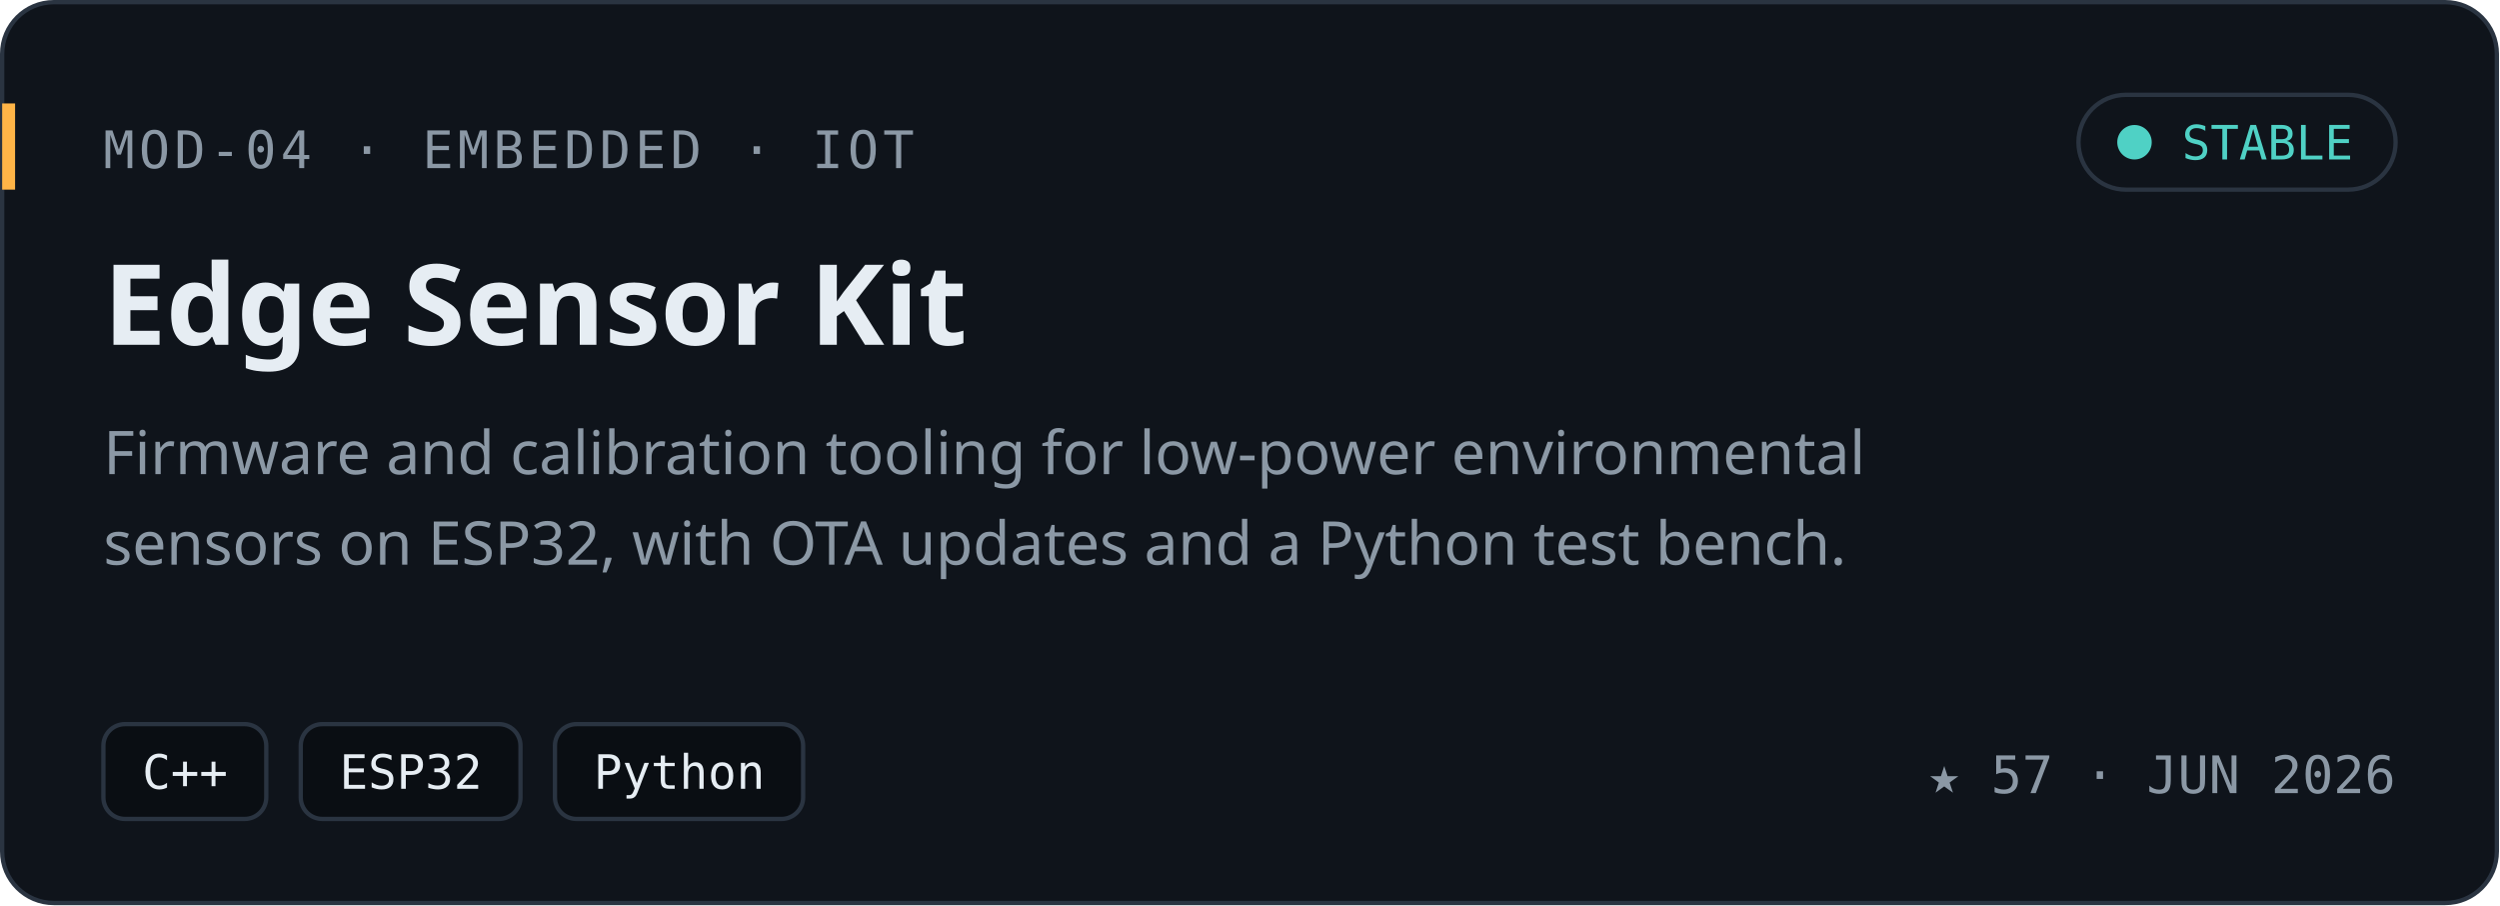
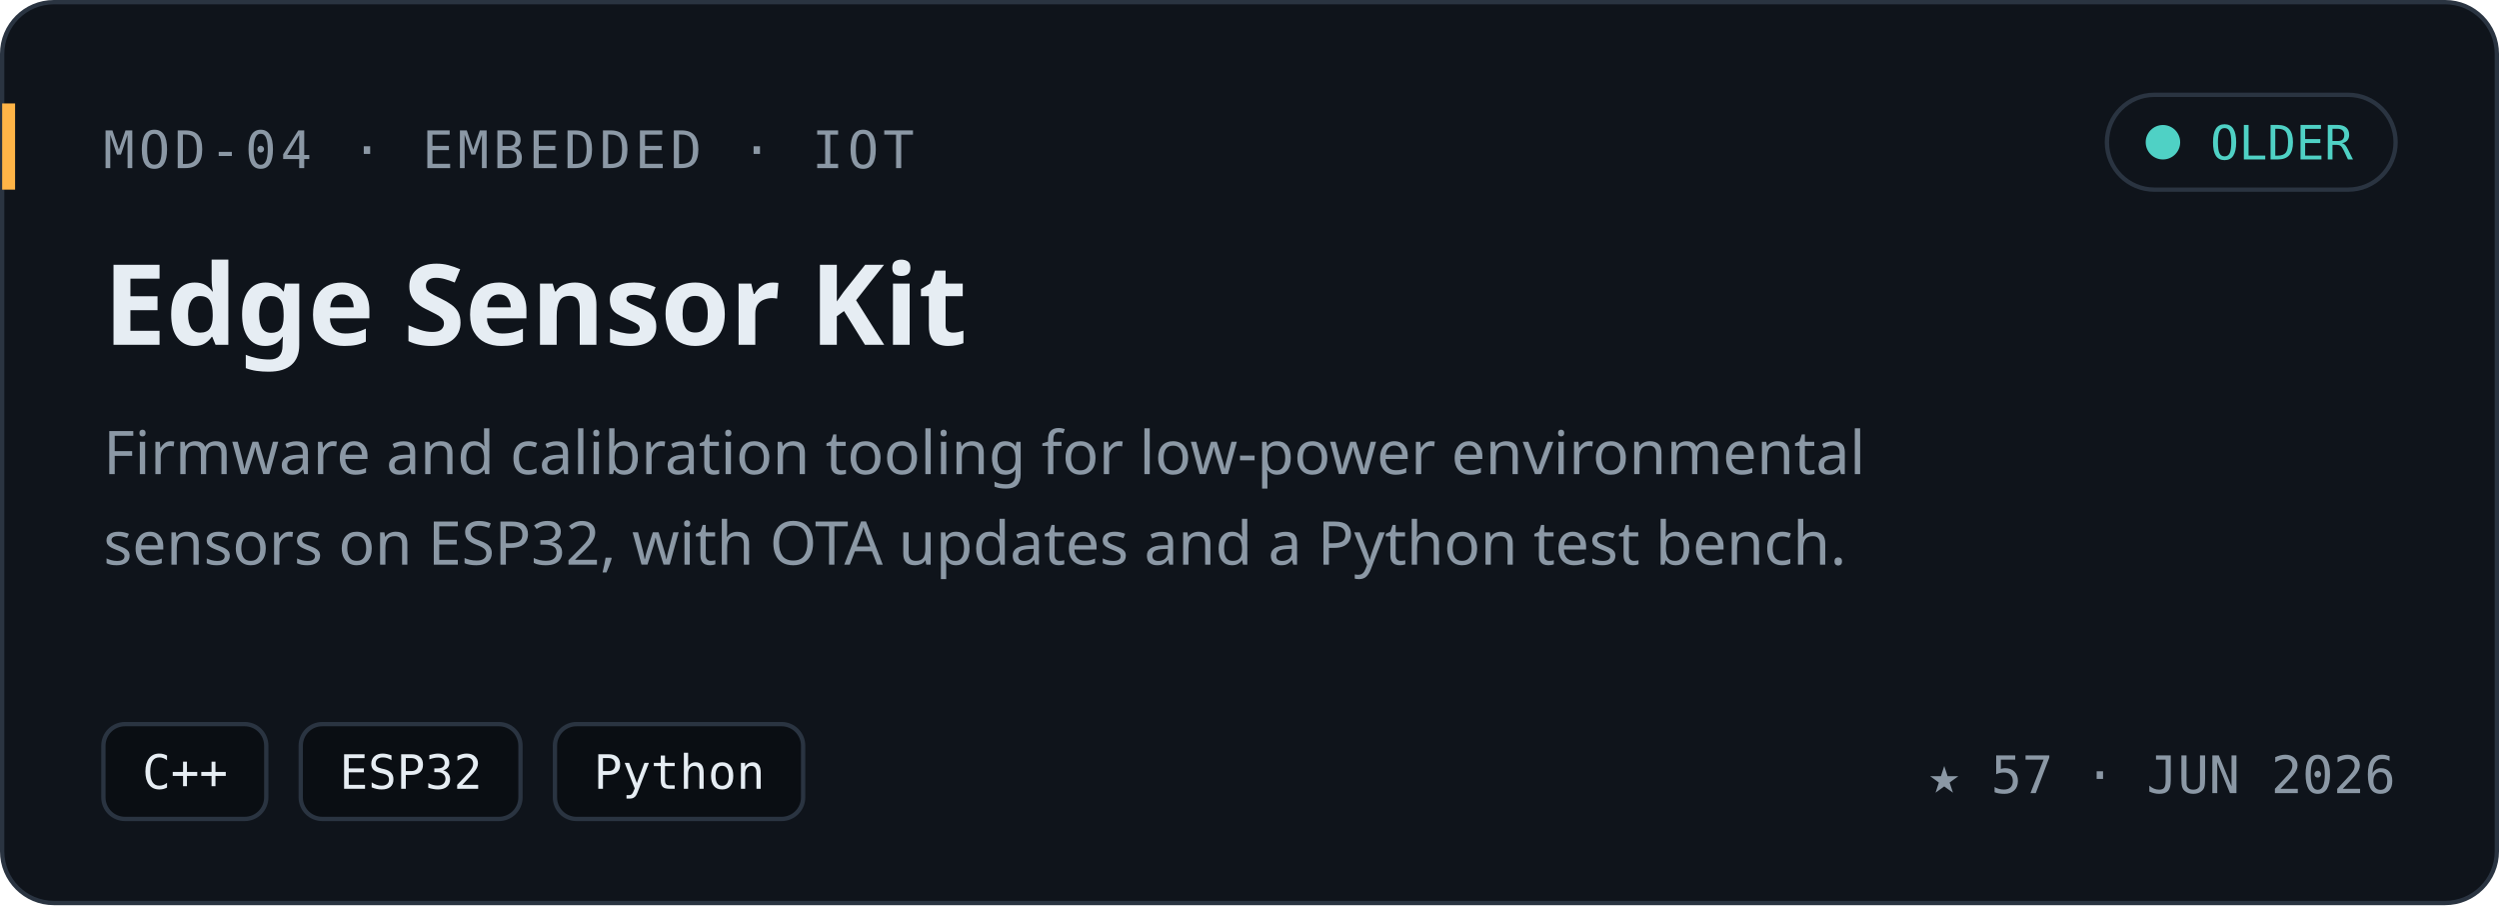
<svg xmlns="http://www.w3.org/2000/svg" width="580" height="210" viewBox="0 0 580 210" role="img" aria-labelledby="title desc">
  <style>
.mono{font-family:ui-monospace, SFMono-Regular, 'JetBrains Mono', 'Cascadia Code', Menlo, Consolas, monospace}
.sans{font-family:-apple-system, BlinkMacSystemFont, 'Segoe UI', 'Noto Sans', Helvetica, Arial, sans-serif}

@media (prefers-reduced-motion: reduce){*{animation:none!important}}
</style>
  <rect x="0.5" y="0.5" width="579" height="209" rx="12" fill="#0f141b" stroke="#2a3441" />
  <rect x="0.5" y="24" width="3" height="20" fill="#ffb547" />
-   <text x="24" y="39" class="mono" font-size="12" font-weight="400" fill="#8b98a5" text-anchor="start" letter-spacing="1">MOD-04  ·  EMBEDDED · IOT</text>
-   <rect x="482.4" y="22" width="73.6" height="22" rx="11" fill="none" stroke="#2a3441" />
-   <circle cx="495.4" cy="33" r="4" fill="#4fd1c5" />
-   <text x="506.4" y="37" class="mono" font-size="11" font-weight="400" fill="#4fd1c5" text-anchor="start">STABLE</text>
+   <text x="24" y="39" class="mono" font-size="12" font-weight="400" fill="#8b98a5" text-anchor="start" letter-spacing="1">MOD-04 · EMBEDDED · IOT</text>
+   <rect x="489" y="22" width="67" height="22" rx="11" fill="none" stroke="#2a3441" />
+   <circle cx="502" cy="33" r="4" fill="#4fd1c5" />
+   <text x="513" y="37" class="mono" font-size="11" font-weight="400" fill="#4fd1c5" text-anchor="start">OLDER</text>
  <text x="24" y="80" class="sans" font-size="26" font-weight="700" fill="#e6edf3" text-anchor="start">Edge Sensor Kit</text>
  <text x="24" y="110" class="sans" font-size="14" font-weight="400" fill="#8b98a5" text-anchor="start">Firmware and calibration tooling for low-power environmental</text>
  <text x="24" y="131" class="sans" font-size="14" font-weight="400" fill="#8b98a5" text-anchor="start">sensors on ESP32, with OTA updates and a Python test bench.</text>
  <rect x="24" y="168" width="37.8" height="22" rx="5" fill="#0a0e13" stroke="#2a3441" />
  <text x="33" y="183" class="mono" font-size="11" font-weight="400" fill="#e6edf3" text-anchor="start">C++</text>
  <rect x="69.8" y="168" width="51" height="22" rx="5" fill="#0a0e13" stroke="#2a3441" />
  <text x="78.8" y="183" class="mono" font-size="11" font-weight="400" fill="#e6edf3" text-anchor="start">ESP32</text>
  <rect x="128.8" y="168" width="57.6" height="22" rx="5" fill="#0a0e13" stroke="#2a3441" />
  <text x="137.8" y="183" class="mono" font-size="11" font-weight="400" fill="#e6edf3" text-anchor="start">Python</text>
  <text x="556" y="184" class="mono" font-size="12" font-weight="400" fill="#8b98a5" text-anchor="end">★ 57  ·  JUN 2026</text>
</svg>
